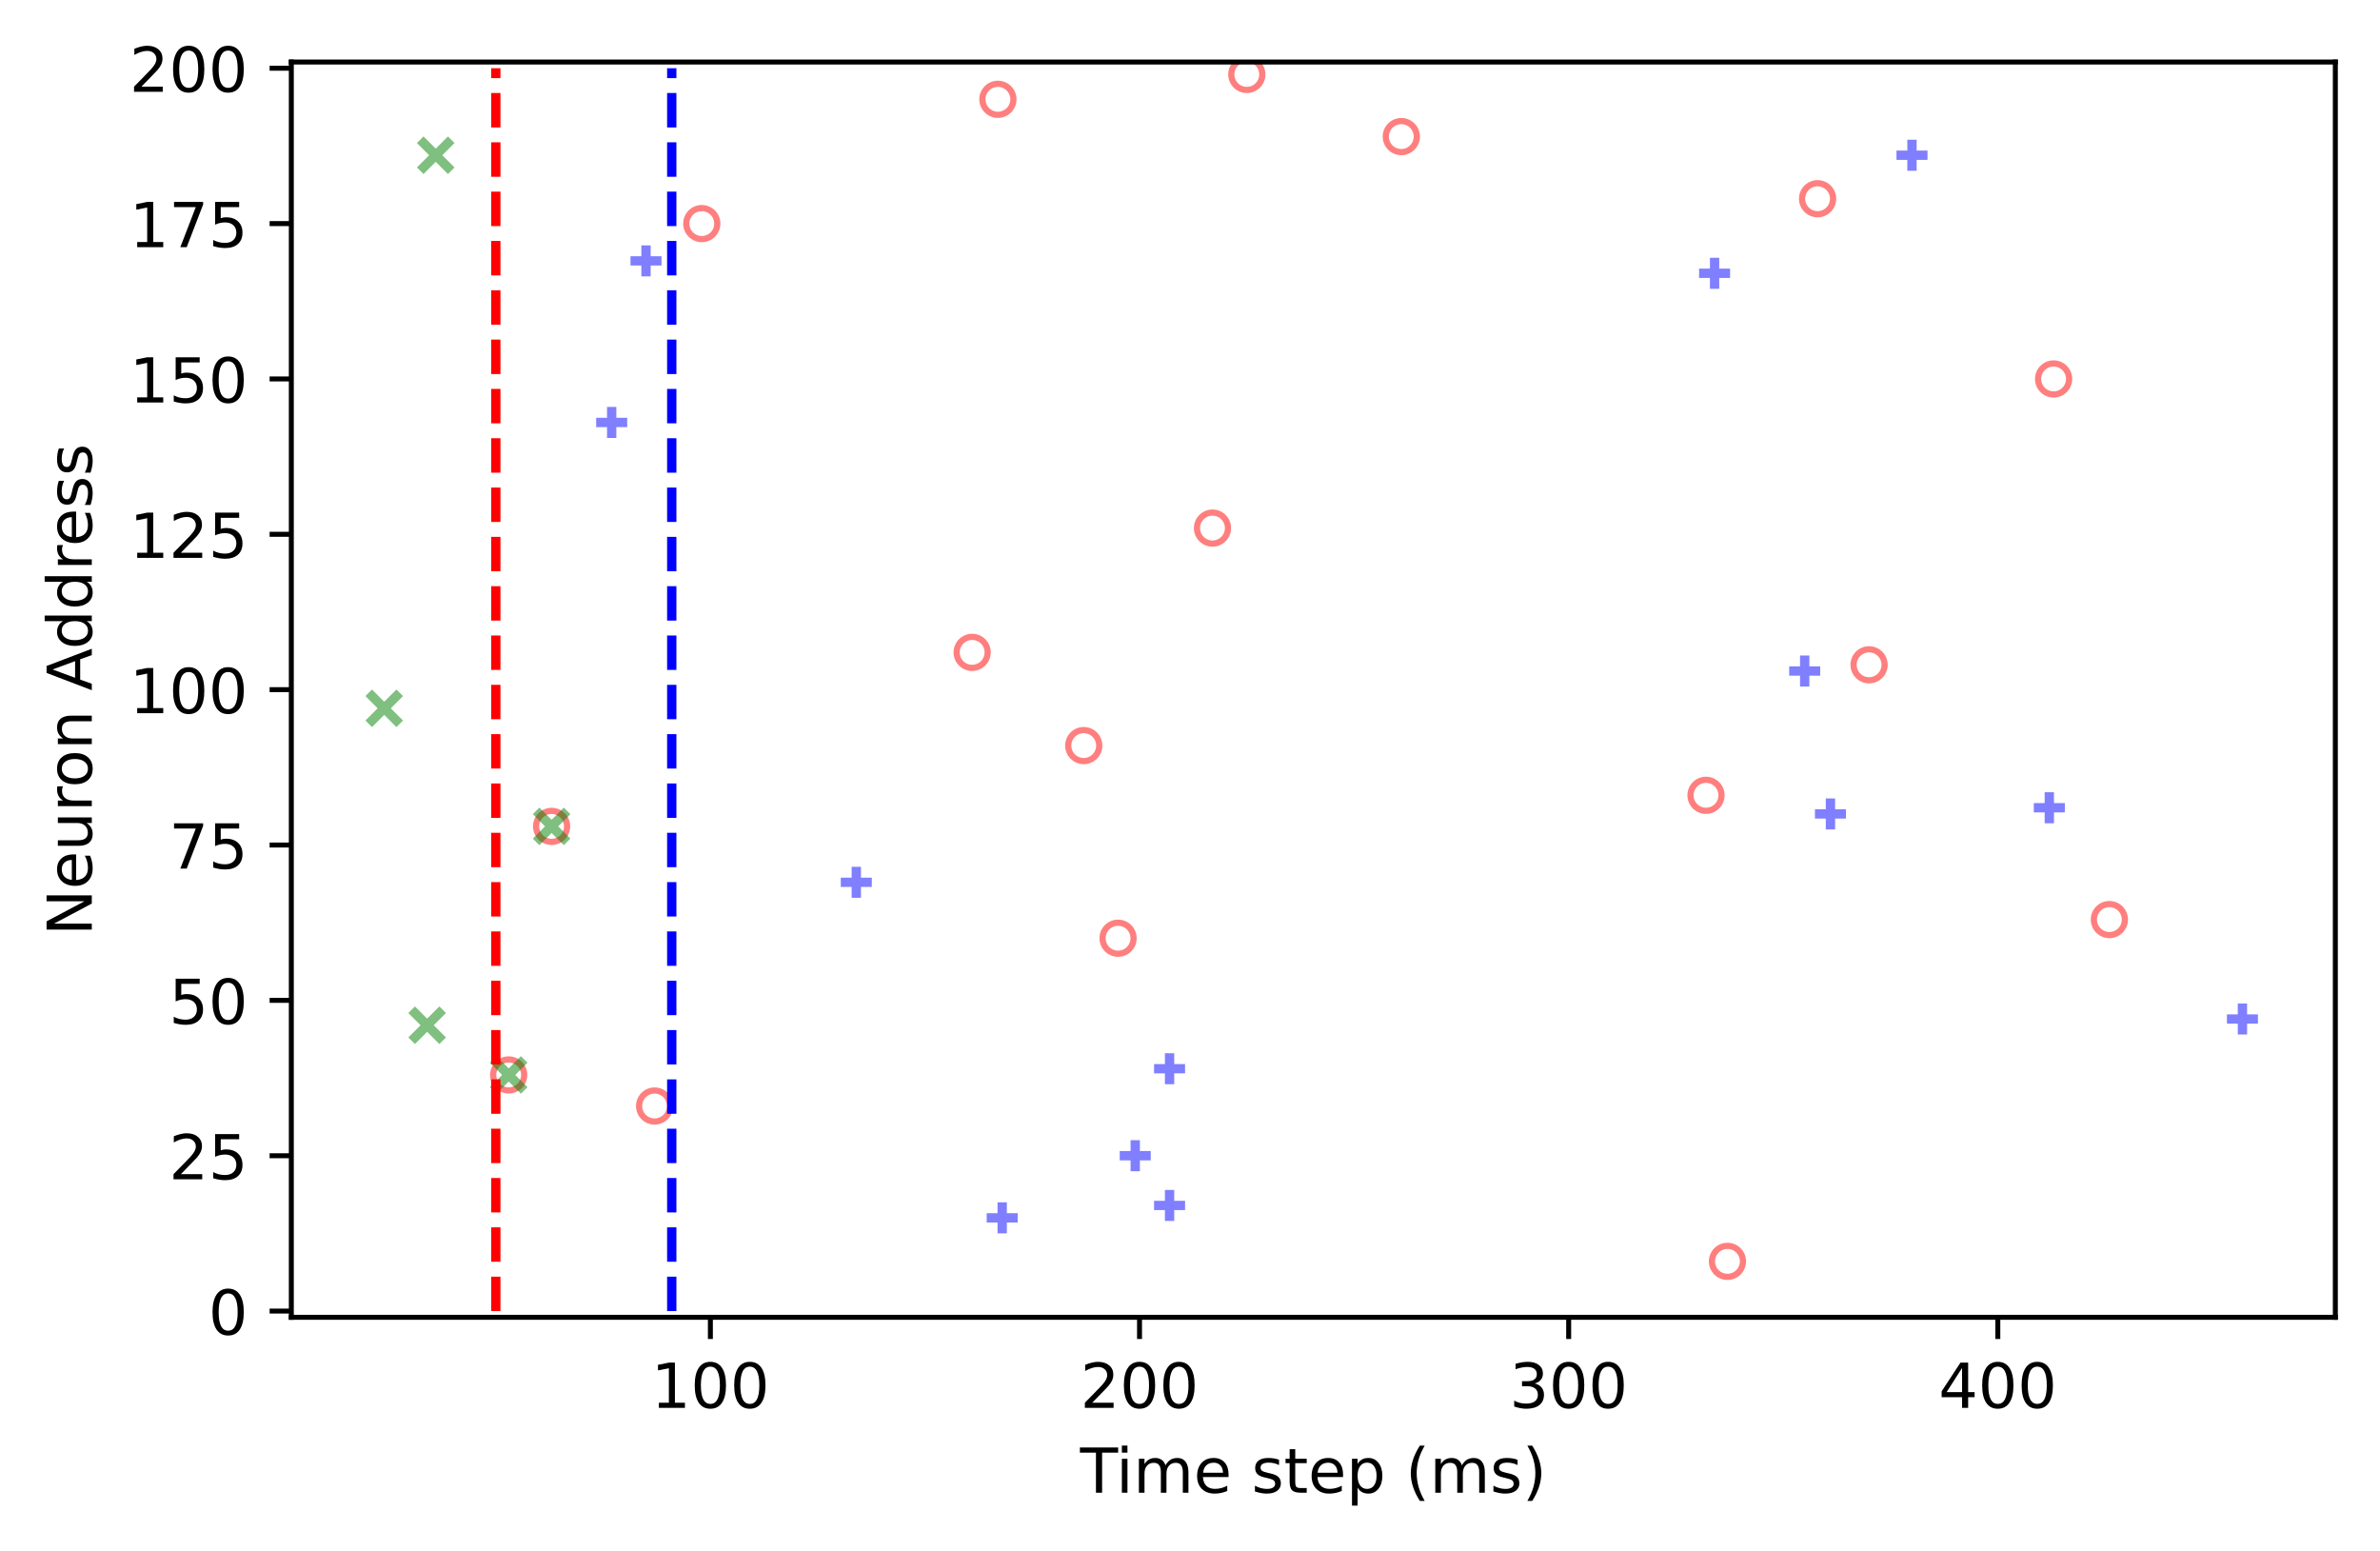
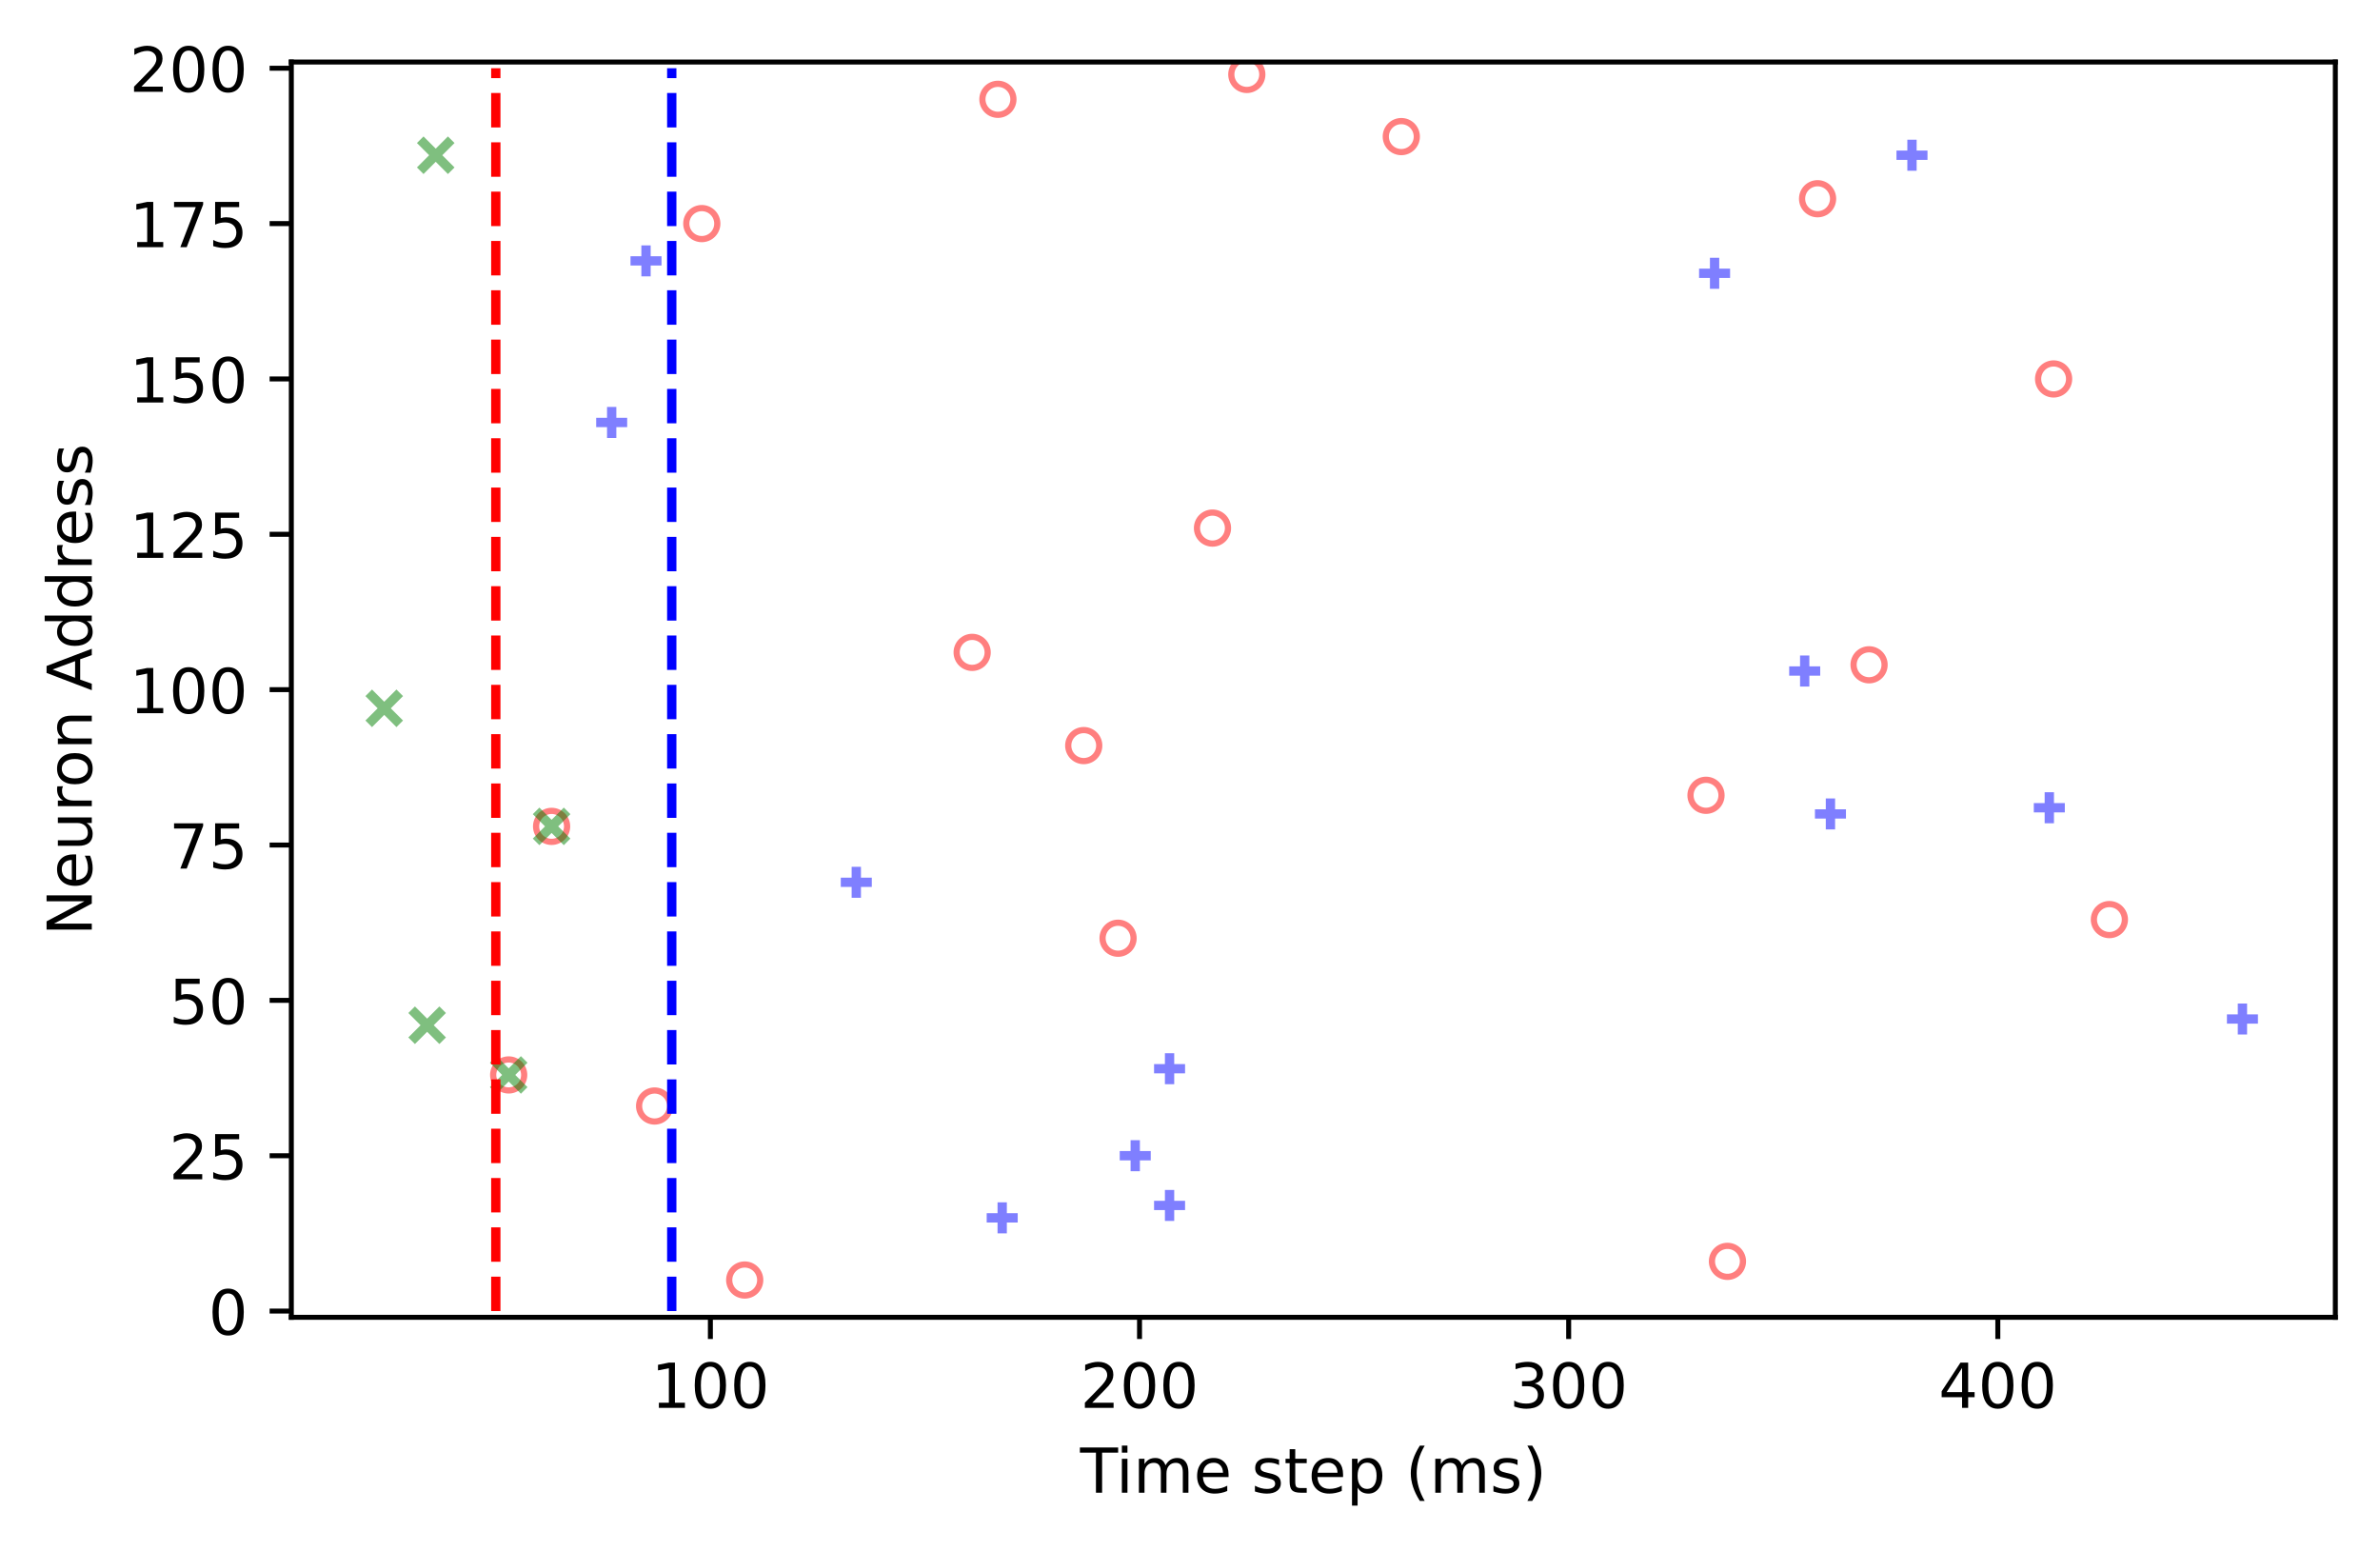
<svg xmlns="http://www.w3.org/2000/svg" xmlns:xlink="http://www.w3.org/1999/xlink" width="383.693pt" height="249.899pt" viewBox="0 0 383.693 249.899" version="1.1">
  <defs>
    <style type="text/css">*{stroke-linejoin: round; stroke-linecap: butt}</style>
  </defs>
  <g id="figure_1">
    <g id="patch_1">
      <path d="M 0 249.899  L 383.693 249.899  L 383.693 0  L 0 0  L 0 249.899  z " style="fill: none" />
    </g>
    <g id="axes_1">
      <g id="patch_2">
        <path d="M 46.966 212.343  L 376.493 212.343  L 376.493 9.998  L 46.966 9.998  L 46.966 212.343  z " style="fill: none" />
      </g>
      <g id="PathCollection_1">
        <defs>
-           <path id="md9dcd621cb" d="M -2.5 0  L 2.5 0  M 0 2.5  L 0 -2.5  " style="stroke: #0000ff; stroke-opacity: 0.5; stroke-width: 1.5" />
+           <path id="m826cc3122e" d="M -2.5 0  L 2.5 0  M 0 2.5  L 0 -2.5  " style="stroke: #0000ff; stroke-opacity: 0.5; stroke-width: 1.5" />
        </defs>
-         <g clip-path="url(#pcda704940f)">
-           <use xlink:href="#md9dcd621cb" x="98.612" y="68.097" style="fill: #0000ff; fill-opacity: 0.5; stroke: #0000ff; stroke-opacity: 0.5; stroke-width: 1.5" />
-           <use xlink:href="#md9dcd621cb" x="104.147" y="42.052" style="fill: #0000ff; fill-opacity: 0.5; stroke: #0000ff; stroke-opacity: 0.5; stroke-width: 1.5" />
-           <use xlink:href="#md9dcd621cb" x="138.048" y="142.223" style="fill: #0000ff; fill-opacity: 0.5; stroke: #0000ff; stroke-opacity: 0.5; stroke-width: 1.5" />
-           <use xlink:href="#md9dcd621cb" x="161.57" y="196.315" style="fill: #0000ff; fill-opacity: 0.5; stroke: #0000ff; stroke-opacity: 0.5; stroke-width: 1.5" />
-           <use xlink:href="#md9dcd621cb" x="183.018" y="186.298" style="fill: #0000ff; fill-opacity: 0.5; stroke: #0000ff; stroke-opacity: 0.5; stroke-width: 1.5" />
-           <use xlink:href="#md9dcd621cb" x="188.552" y="194.312" style="fill: #0000ff; fill-opacity: 0.5; stroke: #0000ff; stroke-opacity: 0.5; stroke-width: 1.5" />
-           <use xlink:href="#md9dcd621cb" x="188.552" y="172.274" style="fill: #0000ff; fill-opacity: 0.5; stroke: #0000ff; stroke-opacity: 0.5; stroke-width: 1.5" />
-           <use xlink:href="#md9dcd621cb" x="276.417" y="44.056" style="fill: #0000ff; fill-opacity: 0.5; stroke: #0000ff; stroke-opacity: 0.5; stroke-width: 1.5" />
-           <use xlink:href="#md9dcd621cb" x="290.946" y="108.165" style="fill: #0000ff; fill-opacity: 0.5; stroke: #0000ff; stroke-opacity: 0.5; stroke-width: 1.5" />
-           <use xlink:href="#md9dcd621cb" x="295.097" y="131.204" style="fill: #0000ff; fill-opacity: 0.5; stroke: #0000ff; stroke-opacity: 0.5; stroke-width: 1.5" />
-           <use xlink:href="#md9dcd621cb" x="308.242" y="25.023" style="fill: #0000ff; fill-opacity: 0.5; stroke: #0000ff; stroke-opacity: 0.5; stroke-width: 1.5" />
-           <use xlink:href="#md9dcd621cb" x="330.381" y="130.203" style="fill: #0000ff; fill-opacity: 0.5; stroke: #0000ff; stroke-opacity: 0.5; stroke-width: 1.5" />
-           <use xlink:href="#md9dcd621cb" x="361.515" y="164.261" style="fill: #0000ff; fill-opacity: 0.5; stroke: #0000ff; stroke-opacity: 0.5; stroke-width: 1.5" />
+         <g clip-path="url(#pfed90b3a59)">
+           <use xlink:href="#m826cc3122e" x="98.612" y="68.097" style="fill: #0000ff; fill-opacity: 0.5; stroke: #0000ff; stroke-opacity: 0.5; stroke-width: 1.5" />
+           <use xlink:href="#m826cc3122e" x="104.147" y="42.052" style="fill: #0000ff; fill-opacity: 0.5; stroke: #0000ff; stroke-opacity: 0.5; stroke-width: 1.5" />
+           <use xlink:href="#m826cc3122e" x="138.048" y="142.223" style="fill: #0000ff; fill-opacity: 0.5; stroke: #0000ff; stroke-opacity: 0.5; stroke-width: 1.5" />
+           <use xlink:href="#m826cc3122e" x="161.57" y="196.315" style="fill: #0000ff; fill-opacity: 0.5; stroke: #0000ff; stroke-opacity: 0.5; stroke-width: 1.5" />
+           <use xlink:href="#m826cc3122e" x="183.018" y="186.298" style="fill: #0000ff; fill-opacity: 0.5; stroke: #0000ff; stroke-opacity: 0.5; stroke-width: 1.5" />
+           <use xlink:href="#m826cc3122e" x="188.552" y="194.312" style="fill: #0000ff; fill-opacity: 0.5; stroke: #0000ff; stroke-opacity: 0.5; stroke-width: 1.5" />
+           <use xlink:href="#m826cc3122e" x="188.552" y="172.274" style="fill: #0000ff; fill-opacity: 0.5; stroke: #0000ff; stroke-opacity: 0.5; stroke-width: 1.5" />
+           <use xlink:href="#m826cc3122e" x="276.417" y="44.056" style="fill: #0000ff; fill-opacity: 0.5; stroke: #0000ff; stroke-opacity: 0.5; stroke-width: 1.5" />
+           <use xlink:href="#m826cc3122e" x="290.946" y="108.165" style="fill: #0000ff; fill-opacity: 0.5; stroke: #0000ff; stroke-opacity: 0.5; stroke-width: 1.5" />
+           <use xlink:href="#m826cc3122e" x="295.097" y="131.204" style="fill: #0000ff; fill-opacity: 0.5; stroke: #0000ff; stroke-opacity: 0.5; stroke-width: 1.5" />
+           <use xlink:href="#m826cc3122e" x="308.242" y="25.023" style="fill: #0000ff; fill-opacity: 0.5; stroke: #0000ff; stroke-opacity: 0.5; stroke-width: 1.5" />
+           <use xlink:href="#m826cc3122e" x="330.381" y="130.203" style="fill: #0000ff; fill-opacity: 0.5; stroke: #0000ff; stroke-opacity: 0.5; stroke-width: 1.5" />
+           <use xlink:href="#m826cc3122e" x="361.515" y="164.261" style="fill: #0000ff; fill-opacity: 0.5; stroke: #0000ff; stroke-opacity: 0.5; stroke-width: 1.5" />
        </g>
      </g>
      <g id="PathCollection_2">
        <defs>
-           <path id="C0_0_1698e691b0" d="M 0 2.5  C 0.663 2.5 1.299 2.237 1.768 1.768  C 2.237 1.299 2.5 0.663 2.5 -0  C 2.5 -0.663 2.237 -1.299 1.768 -1.768  C 1.299 -2.237 0.663 -2.5 0 -2.5  C -0.663 -2.5 -1.299 -2.237 -1.768 -1.768  C -2.237 -1.299 -2.5 -0.663 -2.5 0  C -2.5 0.663 -2.237 1.299 -1.768 1.768  C -1.299 2.237 -0.663 2.5 0 2.5  z " />
+           <path id="C0_0_cce82bd0d7" d="M 0 2.5  C 0.663 2.5 1.299 2.237 1.768 1.768  C 2.237 1.299 2.5 0.663 2.5 -0  C 2.5 -0.663 2.237 -1.299 1.768 -1.768  C 1.299 -2.237 0.663 -2.5 0 -2.5  C -0.663 -2.5 -1.299 -2.237 -1.768 -1.768  C -2.237 -1.299 -2.5 -0.663 -2.5 0  C -2.5 0.663 -2.237 1.299 -1.768 1.768  C -1.299 2.237 -0.663 2.5 0 2.5  z " />
        </defs>
-         <g clip-path="url(#pcda704940f)">
-           <use xlink:href="#C0_0_1698e691b0" x="82.008" y="173.276" style="fill: none; stroke: #ff0000; stroke-opacity: 0.5" />
-         </g>
-         <g clip-path="url(#pcda704940f)">
-           <use xlink:href="#C0_0_1698e691b0" x="88.926" y="133.208" style="fill: none; stroke: #ff0000; stroke-opacity: 0.5" />
-         </g>
-         <g clip-path="url(#pcda704940f)">
-           <use xlink:href="#C0_0_1698e691b0" x="105.531" y="178.285" style="fill: none; stroke: #ff0000; stroke-opacity: 0.5" />
-         </g>
-         <g clip-path="url(#pcda704940f)">
-           <use xlink:href="#C0_0_1698e691b0" x="113.141" y="36.042" style="fill: none; stroke: #ff0000; stroke-opacity: 0.5" />
-         </g>
-         <g clip-path="url(#pcda704940f)">
-           <use xlink:href="#C0_0_1698e691b0" x="156.727" y="105.16" style="fill: none; stroke: #ff0000; stroke-opacity: 0.5" />
-         </g>
-         <g clip-path="url(#pcda704940f)">
-           <use xlink:href="#C0_0_1698e691b0" x="160.879" y="16.008" style="fill: none; stroke: #ff0000; stroke-opacity: 0.5" />
-         </g>
-         <g clip-path="url(#pcda704940f)">
-           <use xlink:href="#C0_0_1698e691b0" x="174.715" y="120.186" style="fill: none; stroke: #ff0000; stroke-opacity: 0.5" />
-         </g>
-         <g clip-path="url(#pcda704940f)">
-           <use xlink:href="#C0_0_1698e691b0" x="180.25" y="151.239" style="fill: none; stroke: #ff0000; stroke-opacity: 0.5" />
-         </g>
-         <g clip-path="url(#pcda704940f)">
-           <use xlink:href="#C0_0_1698e691b0" x="195.471" y="85.126" style="fill: none; stroke: #ff0000; stroke-opacity: 0.5" />
-         </g>
-         <g clip-path="url(#pcda704940f)">
-           <use xlink:href="#C0_0_1698e691b0" x="201.006" y="12.001" style="fill: none; stroke: #ff0000; stroke-opacity: 0.5" />
-         </g>
-         <g clip-path="url(#pcda704940f)">
-           <use xlink:href="#C0_0_1698e691b0" x="225.912" y="22.018" style="fill: none; stroke: #ff0000; stroke-opacity: 0.5" />
-         </g>
-         <g clip-path="url(#pcda704940f)">
-           <use xlink:href="#C0_0_1698e691b0" x="275.034" y="128.199" style="fill: none; stroke: #ff0000; stroke-opacity: 0.5" />
-         </g>
-         <g clip-path="url(#pcda704940f)">
-           <use xlink:href="#C0_0_1698e691b0" x="278.493" y="203.327" style="fill: none; stroke: #ff0000; stroke-opacity: 0.5" />
-         </g>
-         <g clip-path="url(#pcda704940f)">
-           <use xlink:href="#C0_0_1698e691b0" x="293.022" y="32.035" style="fill: none; stroke: #ff0000; stroke-opacity: 0.5" />
-         </g>
-         <g clip-path="url(#pcda704940f)">
-           <use xlink:href="#C0_0_1698e691b0" x="301.324" y="107.163" style="fill: none; stroke: #ff0000; stroke-opacity: 0.5" />
-         </g>
-         <g clip-path="url(#pcda704940f)">
-           <use xlink:href="#C0_0_1698e691b0" x="331.073" y="61.085" style="fill: none; stroke: #ff0000; stroke-opacity: 0.5" />
-         </g>
-         <g clip-path="url(#pcda704940f)">
-           <use xlink:href="#C0_0_1698e691b0" x="340.067" y="148.233" style="fill: none; stroke: #ff0000; stroke-opacity: 0.5" />
+         <g clip-path="url(#pfed90b3a59)">
+           <use xlink:href="#C0_0_cce82bd0d7" x="82.008" y="173.276" style="fill: none; stroke: #ff0000; stroke-opacity: 0.5" />
+         </g>
+         <g clip-path="url(#pfed90b3a59)">
+           <use xlink:href="#C0_0_cce82bd0d7" x="88.926" y="133.208" style="fill: none; stroke: #ff0000; stroke-opacity: 0.5" />
+         </g>
+         <g clip-path="url(#pfed90b3a59)">
+           <use xlink:href="#C0_0_cce82bd0d7" x="105.531" y="178.285" style="fill: none; stroke: #ff0000; stroke-opacity: 0.5" />
+         </g>
+         <g clip-path="url(#pfed90b3a59)">
+           <use xlink:href="#C0_0_cce82bd0d7" x="113.141" y="36.042" style="fill: none; stroke: #ff0000; stroke-opacity: 0.5" />
+         </g>
+         <g clip-path="url(#pfed90b3a59)">
+           <use xlink:href="#C0_0_cce82bd0d7" x="120.059" y="206.333" style="fill: none; stroke: #ff0000; stroke-opacity: 0.5" />
+         </g>
+         <g clip-path="url(#pfed90b3a59)">
+           <use xlink:href="#C0_0_cce82bd0d7" x="156.727" y="105.16" style="fill: none; stroke: #ff0000; stroke-opacity: 0.5" />
+         </g>
+         <g clip-path="url(#pfed90b3a59)">
+           <use xlink:href="#C0_0_cce82bd0d7" x="160.879" y="16.008" style="fill: none; stroke: #ff0000; stroke-opacity: 0.5" />
+         </g>
+         <g clip-path="url(#pfed90b3a59)">
+           <use xlink:href="#C0_0_cce82bd0d7" x="174.715" y="120.186" style="fill: none; stroke: #ff0000; stroke-opacity: 0.5" />
+         </g>
+         <g clip-path="url(#pfed90b3a59)">
+           <use xlink:href="#C0_0_cce82bd0d7" x="180.25" y="151.239" style="fill: none; stroke: #ff0000; stroke-opacity: 0.5" />
+         </g>
+         <g clip-path="url(#pfed90b3a59)">
+           <use xlink:href="#C0_0_cce82bd0d7" x="195.471" y="85.126" style="fill: none; stroke: #ff0000; stroke-opacity: 0.5" />
+         </g>
+         <g clip-path="url(#pfed90b3a59)">
+           <use xlink:href="#C0_0_cce82bd0d7" x="201.006" y="12.001" style="fill: none; stroke: #ff0000; stroke-opacity: 0.5" />
+         </g>
+         <g clip-path="url(#pfed90b3a59)">
+           <use xlink:href="#C0_0_cce82bd0d7" x="225.912" y="22.018" style="fill: none; stroke: #ff0000; stroke-opacity: 0.5" />
+         </g>
+         <g clip-path="url(#pfed90b3a59)">
+           <use xlink:href="#C0_0_cce82bd0d7" x="275.034" y="128.199" style="fill: none; stroke: #ff0000; stroke-opacity: 0.5" />
+         </g>
+         <g clip-path="url(#pfed90b3a59)">
+           <use xlink:href="#C0_0_cce82bd0d7" x="278.493" y="203.327" style="fill: none; stroke: #ff0000; stroke-opacity: 0.5" />
+         </g>
+         <g clip-path="url(#pfed90b3a59)">
+           <use xlink:href="#C0_0_cce82bd0d7" x="293.022" y="32.035" style="fill: none; stroke: #ff0000; stroke-opacity: 0.5" />
+         </g>
+         <g clip-path="url(#pfed90b3a59)">
+           <use xlink:href="#C0_0_cce82bd0d7" x="301.324" y="107.163" style="fill: none; stroke: #ff0000; stroke-opacity: 0.5" />
+         </g>
+         <g clip-path="url(#pfed90b3a59)">
+           <use xlink:href="#C0_0_cce82bd0d7" x="331.073" y="61.085" style="fill: none; stroke: #ff0000; stroke-opacity: 0.5" />
+         </g>
+         <g clip-path="url(#pfed90b3a59)">
+           <use xlink:href="#C0_0_cce82bd0d7" x="340.067" y="148.233" style="fill: none; stroke: #ff0000; stroke-opacity: 0.5" />
        </g>
      </g>
      <g id="PathCollection_3">
        <defs>
-           <path id="mad9da524e9" d="M -2.5 2.5  L 2.5 -2.5  M -2.5 -2.5  L 2.5 2.5  " style="stroke: #008000; stroke-opacity: 0.5; stroke-width: 1.5" />
+           <path id="mbb938a3ad8" d="M -2.5 2.5  L 2.5 -2.5  M -2.5 -2.5  L 2.5 2.5  " style="stroke: #008000; stroke-opacity: 0.5; stroke-width: 1.5" />
        </defs>
-         <g clip-path="url(#pcda704940f)">
-           <use xlink:href="#mad9da524e9" x="61.944" y="114.175" style="fill: #008000; fill-opacity: 0.5; stroke: #008000; stroke-opacity: 0.5; stroke-width: 1.5" />
-           <use xlink:href="#mad9da524e9" x="68.863" y="165.262" style="fill: #008000; fill-opacity: 0.5; stroke: #008000; stroke-opacity: 0.5; stroke-width: 1.5" />
-           <use xlink:href="#mad9da524e9" x="70.246" y="25.023" style="fill: #008000; fill-opacity: 0.5; stroke: #008000; stroke-opacity: 0.5; stroke-width: 1.5" />
-           <use xlink:href="#mad9da524e9" x="82.008" y="173.276" style="fill: #008000; fill-opacity: 0.5; stroke: #008000; stroke-opacity: 0.5; stroke-width: 1.5" />
-           <use xlink:href="#mad9da524e9" x="88.926" y="133.208" style="fill: #008000; fill-opacity: 0.5; stroke: #008000; stroke-opacity: 0.5; stroke-width: 1.5" />
+         <g clip-path="url(#pfed90b3a59)">
+           <use xlink:href="#mbb938a3ad8" x="61.944" y="114.175" style="fill: #008000; fill-opacity: 0.5; stroke: #008000; stroke-opacity: 0.5; stroke-width: 1.5" />
+           <use xlink:href="#mbb938a3ad8" x="68.863" y="165.262" style="fill: #008000; fill-opacity: 0.5; stroke: #008000; stroke-opacity: 0.5; stroke-width: 1.5" />
+           <use xlink:href="#mbb938a3ad8" x="70.246" y="25.023" style="fill: #008000; fill-opacity: 0.5; stroke: #008000; stroke-opacity: 0.5; stroke-width: 1.5" />
+           <use xlink:href="#mbb938a3ad8" x="82.008" y="173.276" style="fill: #008000; fill-opacity: 0.5; stroke: #008000; stroke-opacity: 0.5; stroke-width: 1.5" />
+           <use xlink:href="#mbb938a3ad8" x="88.926" y="133.208" style="fill: #008000; fill-opacity: 0.5; stroke: #008000; stroke-opacity: 0.5; stroke-width: 1.5" />
        </g>
      </g>
      <g id="matplotlib.axis_1">
        <g id="xtick_1">
          <g id="line2d_1">
            <defs>
-               <path id="m37a9960a7b" d="M 0 0  L 0 3.5  " style="stroke: #000000; stroke-width: 0.8" />
+               <path id="mbf4e27fbc2" d="M 0 0  L 0 3.5  " style="stroke: #000000; stroke-width: 0.8" />
            </defs>
            <g>
-               <use xlink:href="#m37a9960a7b" x="114.525" y="212.343" style="stroke: #000000; stroke-width: 0.8" />
+               <use xlink:href="#mbf4e27fbc2" x="114.525" y="212.343" style="stroke: #000000; stroke-width: 0.8" />
            </g>
          </g>
          <g id="text_1">
            <g transform="translate(104.9809 226.9412) scale(0.1 -0.1)">
              <defs>
                <path id="DejaVuSans-31" d="M 794 531  L 1825 531  L 1825 4091  L 703 3866  L 703 4441  L 1819 4666  L 2450 4666  L 2450 531  L 3481 531  L 3481 0  L 794 0  L 794 531  z " transform="scale(0.015625)" />
                <path id="DejaVuSans-30" d="M 2034 4250  Q 1547 4250 1301 3770  Q 1056 3291 1056 2328  Q 1056 1369 1301 889  Q 1547 409 2034 409  Q 2525 409 2770 889  Q 3016 1369 3016 2328  Q 3016 3291 2770 3770  Q 2525 4250 2034 4250  z M 2034 4750  Q 2819 4750 3233 4129  Q 3647 3509 3647 2328  Q 3647 1150 3233 529  Q 2819 -91 2034 -91  Q 1250 -91 836 529  Q 422 1150 422 2328  Q 422 3509 836 4129  Q 1250 4750 2034 4750  z " transform="scale(0.015625)" />
              </defs>
              <use xlink:href="#DejaVuSans-31" />
              <use xlink:href="#DejaVuSans-30" transform="translate(63.62305 0)" />
              <use xlink:href="#DejaVuSans-30" transform="translate(127.2461 0)" />
            </g>
          </g>
        </g>
        <g id="xtick_2">
          <g id="line2d_2">
            <g>
-               <use xlink:href="#m37a9960a7b" x="183.71" y="212.343" style="stroke: #000000; stroke-width: 0.8" />
+               <use xlink:href="#mbf4e27fbc2" x="183.71" y="212.343" style="stroke: #000000; stroke-width: 0.8" />
            </g>
          </g>
          <g id="text_2">
            <g transform="translate(174.1658 226.9412) scale(0.1 -0.1)">
              <defs>
                <path id="DejaVuSans-32" d="M 1228 531  L 3431 531  L 3431 0  L 469 0  L 469 531  Q 828 903 1448 1529  Q 2069 2156 2228 2338  Q 2531 2678 2651 2914  Q 2772 3150 2772 3378  Q 2772 3750 2511 3984  Q 2250 4219 1831 4219  Q 1534 4219 1204 4116  Q 875 4013 500 3803  L 500 4441  Q 881 4594 1212 4672  Q 1544 4750 1819 4750  Q 2544 4750 2975 4387  Q 3406 4025 3406 3419  Q 3406 3131 3298 2873  Q 3191 2616 2906 2266  Q 2828 2175 2409 1742  Q 1991 1309 1228 531  z " transform="scale(0.015625)" />
              </defs>
              <use xlink:href="#DejaVuSans-32" />
              <use xlink:href="#DejaVuSans-30" transform="translate(63.62305 0)" />
              <use xlink:href="#DejaVuSans-30" transform="translate(127.2461 0)" />
            </g>
          </g>
        </g>
        <g id="xtick_3">
          <g id="line2d_3">
            <g>
-               <use xlink:href="#m37a9960a7b" x="252.894" y="212.343" style="stroke: #000000; stroke-width: 0.8" />
+               <use xlink:href="#mbf4e27fbc2" x="252.894" y="212.343" style="stroke: #000000; stroke-width: 0.8" />
            </g>
          </g>
          <g id="text_3">
            <g transform="translate(243.3507 226.9412) scale(0.1 -0.1)">
              <defs>
                <path id="DejaVuSans-33" d="M 2597 2516  Q 3050 2419 3304 2112  Q 3559 1806 3559 1356  Q 3559 666 3084 287  Q 2609 -91 1734 -91  Q 1441 -91 1130 -33  Q 819 25 488 141  L 488 750  Q 750 597 1062 519  Q 1375 441 1716 441  Q 2309 441 2620 675  Q 2931 909 2931 1356  Q 2931 1769 2642 2001  Q 2353 2234 1838 2234  L 1294 2234  L 1294 2753  L 1863 2753  Q 2328 2753 2575 2939  Q 2822 3125 2822 3475  Q 2822 3834 2567 4026  Q 2313 4219 1838 4219  Q 1578 4219 1281 4162  Q 984 4106 628 3988  L 628 4550  Q 988 4650 1302 4700  Q 1616 4750 1894 4750  Q 2613 4750 3031 4423  Q 3450 4097 3450 3541  Q 3450 3153 3228 2886  Q 3006 2619 2597 2516  z " transform="scale(0.015625)" />
              </defs>
              <use xlink:href="#DejaVuSans-33" />
              <use xlink:href="#DejaVuSans-30" transform="translate(63.62305 0)" />
              <use xlink:href="#DejaVuSans-30" transform="translate(127.2461 0)" />
            </g>
          </g>
        </g>
        <g id="xtick_4">
          <g id="line2d_4">
            <g>
-               <use xlink:href="#m37a9960a7b" x="322.079" y="212.343" style="stroke: #000000; stroke-width: 0.8" />
+               <use xlink:href="#mbf4e27fbc2" x="322.079" y="212.343" style="stroke: #000000; stroke-width: 0.8" />
            </g>
          </g>
          <g id="text_4">
            <g transform="translate(312.5355 226.9412) scale(0.1 -0.1)">
              <defs>
                <path id="DejaVuSans-34" d="M 2419 4116  L 825 1625  L 2419 1625  L 2419 4116  z M 2253 4666  L 3047 4666  L 3047 1625  L 3713 1625  L 3713 1100  L 3047 1100  L 3047 0  L 2419 0  L 2419 1100  L 313 1100  L 313 1709  L 2253 4666  z " transform="scale(0.015625)" />
              </defs>
              <use xlink:href="#DejaVuSans-34" />
              <use xlink:href="#DejaVuSans-30" transform="translate(63.62305 0)" />
              <use xlink:href="#DejaVuSans-30" transform="translate(127.2461 0)" />
            </g>
          </g>
        </g>
        <g id="text_5">
          <g transform="translate(174.1255 240.6194) scale(0.1 -0.1)">
            <defs>
              <path id="DejaVuSans-54" d="M -19 4666  L 3928 4666  L 3928 4134  L 2272 4134  L 2272 0  L 1638 0  L 1638 4134  L -19 4134  L -19 4666  z " transform="scale(0.015625)" />
              <path id="DejaVuSans-69" d="M 603 3500  L 1178 3500  L 1178 0  L 603 0  L 603 3500  z M 603 4863  L 1178 4863  L 1178 4134  L 603 4134  L 603 4863  z " transform="scale(0.015625)" />
              <path id="DejaVuSans-6d" d="M 3328 2828  Q 3544 3216 3844 3400  Q 4144 3584 4550 3584  Q 5097 3584 5394 3201  Q 5691 2819 5691 2113  L 5691 0  L 5113 0  L 5113 2094  Q 5113 2597 4934 2840  Q 4756 3084 4391 3084  Q 3944 3084 3684 2787  Q 3425 2491 3425 1978  L 3425 0  L 2847 0  L 2847 2094  Q 2847 2600 2669 2842  Q 2491 3084 2119 3084  Q 1678 3084 1418 2786  Q 1159 2488 1159 1978  L 1159 0  L 581 0  L 581 3500  L 1159 3500  L 1159 2956  Q 1356 3278 1631 3431  Q 1906 3584 2284 3584  Q 2666 3584 2933 3390  Q 3200 3197 3328 2828  z " transform="scale(0.015625)" />
              <path id="DejaVuSans-65" d="M 3597 1894  L 3597 1613  L 953 1613  Q 991 1019 1311 708  Q 1631 397 2203 397  Q 2534 397 2845 478  Q 3156 559 3463 722  L 3463 178  Q 3153 47 2828 -22  Q 2503 -91 2169 -91  Q 1331 -91 842 396  Q 353 884 353 1716  Q 353 2575 817 3079  Q 1281 3584 2069 3584  Q 2775 3584 3186 3129  Q 3597 2675 3597 1894  z M 3022 2063  Q 3016 2534 2758 2815  Q 2500 3097 2075 3097  Q 1594 3097 1305 2825  Q 1016 2553 972 2059  L 3022 2063  z " transform="scale(0.015625)" />
              <path id="DejaVuSans-20" transform="scale(0.015625)" />
              <path id="DejaVuSans-73" d="M 2834 3397  L 2834 2853  Q 2591 2978 2328 3040  Q 2066 3103 1784 3103  Q 1356 3103 1142 2972  Q 928 2841 928 2578  Q 928 2378 1081 2264  Q 1234 2150 1697 2047  L 1894 2003  Q 2506 1872 2764 1633  Q 3022 1394 3022 966  Q 3022 478 2636 193  Q 2250 -91 1575 -91  Q 1294 -91 989 -36  Q 684 19 347 128  L 347 722  Q 666 556 975 473  Q 1284 391 1588 391  Q 1994 391 2212 530  Q 2431 669 2431 922  Q 2431 1156 2273 1281  Q 2116 1406 1581 1522  L 1381 1569  Q 847 1681 609 1914  Q 372 2147 372 2553  Q 372 3047 722 3315  Q 1072 3584 1716 3584  Q 2034 3584 2315 3537  Q 2597 3491 2834 3397  z " transform="scale(0.015625)" />
              <path id="DejaVuSans-74" d="M 1172 4494  L 1172 3500  L 2356 3500  L 2356 3053  L 1172 3053  L 1172 1153  Q 1172 725 1289 603  Q 1406 481 1766 481  L 2356 481  L 2356 0  L 1766 0  Q 1100 0 847 248  Q 594 497 594 1153  L 594 3053  L 172 3053  L 172 3500  L 594 3500  L 594 4494  L 1172 4494  z " transform="scale(0.015625)" />
              <path id="DejaVuSans-70" d="M 1159 525  L 1159 -1331  L 581 -1331  L 581 3500  L 1159 3500  L 1159 2969  Q 1341 3281 1617 3432  Q 1894 3584 2278 3584  Q 2916 3584 3314 3078  Q 3713 2572 3713 1747  Q 3713 922 3314 415  Q 2916 -91 2278 -91  Q 1894 -91 1617 61  Q 1341 213 1159 525  z M 3116 1747  Q 3116 2381 2855 2742  Q 2594 3103 2138 3103  Q 1681 3103 1420 2742  Q 1159 2381 1159 1747  Q 1159 1113 1420 752  Q 1681 391 2138 391  Q 2594 391 2855 752  Q 3116 1113 3116 1747  z " transform="scale(0.015625)" />
              <path id="DejaVuSans-28" d="M 1984 4856  Q 1566 4138 1362 3434  Q 1159 2731 1159 2009  Q 1159 1288 1364 580  Q 1569 -128 1984 -844  L 1484 -844  Q 1016 -109 783 600  Q 550 1309 550 2009  Q 550 2706 781 3412  Q 1013 4119 1484 4856  L 1984 4856  z " transform="scale(0.015625)" />
              <path id="DejaVuSans-29" d="M 513 4856  L 1013 4856  Q 1481 4119 1714 3412  Q 1947 2706 1947 2009  Q 1947 1309 1714 600  Q 1481 -109 1013 -844  L 513 -844  Q 928 -128 1133 580  Q 1338 1288 1338 2009  Q 1338 2731 1133 3434  Q 928 4138 513 4856  z " transform="scale(0.015625)" />
            </defs>
            <use xlink:href="#DejaVuSans-54" />
            <use xlink:href="#DejaVuSans-69" transform="translate(57.95898 0)" />
            <use xlink:href="#DejaVuSans-6d" transform="translate(85.74219 0)" />
            <use xlink:href="#DejaVuSans-65" transform="translate(183.1543 0)" />
            <use xlink:href="#DejaVuSans-20" transform="translate(244.6777 0)" />
            <use xlink:href="#DejaVuSans-73" transform="translate(276.4648 0)" />
            <use xlink:href="#DejaVuSans-74" transform="translate(328.5645 0)" />
            <use xlink:href="#DejaVuSans-65" transform="translate(367.7734 0)" />
            <use xlink:href="#DejaVuSans-70" transform="translate(429.2969 0)" />
            <use xlink:href="#DejaVuSans-20" transform="translate(492.7734 0)" />
            <use xlink:href="#DejaVuSans-28" transform="translate(524.5605 0)" />
            <use xlink:href="#DejaVuSans-6d" transform="translate(563.5742 0)" />
            <use xlink:href="#DejaVuSans-73" transform="translate(660.9863 0)" />
            <use xlink:href="#DejaVuSans-29" transform="translate(713.0859 0)" />
          </g>
        </g>
      </g>
      <g id="matplotlib.axis_2">
        <g id="ytick_1">
          <g id="line2d_5">
            <defs>
-               <path id="me9ba491860" d="M 0 0  L -3.5 0  " style="stroke: #000000; stroke-width: 0.8" />
+               <path id="ma8bbc1d9f0" d="M 0 0  L -3.5 0  " style="stroke: #000000; stroke-width: 0.8" />
            </defs>
            <g>
-               <use xlink:href="#me9ba491860" x="46.966" y="211.341" style="stroke: #000000; stroke-width: 0.8" />
+               <use xlink:href="#ma8bbc1d9f0" x="46.966" y="211.341" style="stroke: #000000; stroke-width: 0.8" />
            </g>
          </g>
          <g id="text_6">
            <g transform="translate(33.60312 215.1403) scale(0.1 -0.1)">
              <use xlink:href="#DejaVuSans-30" />
            </g>
          </g>
        </g>
        <g id="ytick_2">
          <g id="line2d_6">
            <g>
-               <use xlink:href="#me9ba491860" x="46.966" y="186.298" style="stroke: #000000; stroke-width: 0.8" />
+               <use xlink:href="#ma8bbc1d9f0" x="46.966" y="186.298" style="stroke: #000000; stroke-width: 0.8" />
            </g>
          </g>
          <g id="text_7">
            <g transform="translate(27.24063 190.0976) scale(0.1 -0.1)">
              <defs>
                <path id="DejaVuSans-35" d="M 691 4666  L 3169 4666  L 3169 4134  L 1269 4134  L 1269 2991  Q 1406 3038 1543 3061  Q 1681 3084 1819 3084  Q 2600 3084 3056 2656  Q 3513 2228 3513 1497  Q 3513 744 3044 326  Q 2575 -91 1722 -91  Q 1428 -91 1123 -41  Q 819 9 494 109  L 494 744  Q 775 591 1075 516  Q 1375 441 1709 441  Q 2250 441 2565 725  Q 2881 1009 2881 1497  Q 2881 1984 2565 2268  Q 2250 2553 1709 2553  Q 1456 2553 1204 2497  Q 953 2441 691 2322  L 691 4666  z " transform="scale(0.015625)" />
              </defs>
              <use xlink:href="#DejaVuSans-32" />
              <use xlink:href="#DejaVuSans-35" transform="translate(63.62305 0)" />
            </g>
          </g>
        </g>
        <g id="ytick_3">
          <g id="line2d_7">
            <g>
-               <use xlink:href="#me9ba491860" x="46.966" y="161.256" style="stroke: #000000; stroke-width: 0.8" />
+               <use xlink:href="#ma8bbc1d9f0" x="46.966" y="161.256" style="stroke: #000000; stroke-width: 0.8" />
            </g>
          </g>
          <g id="text_8">
            <g transform="translate(27.24063 165.0548) scale(0.1 -0.1)">
              <use xlink:href="#DejaVuSans-35" />
              <use xlink:href="#DejaVuSans-30" transform="translate(63.62305 0)" />
            </g>
          </g>
        </g>
        <g id="ytick_4">
          <g id="line2d_8">
            <g>
-               <use xlink:href="#me9ba491860" x="46.966" y="136.213" style="stroke: #000000; stroke-width: 0.8" />
+               <use xlink:href="#ma8bbc1d9f0" x="46.966" y="136.213" style="stroke: #000000; stroke-width: 0.8" />
            </g>
          </g>
          <g id="text_9">
            <g transform="translate(27.24063 140.0121) scale(0.1 -0.1)">
              <defs>
                <path id="DejaVuSans-37" d="M 525 4666  L 3525 4666  L 3525 4397  L 1831 0  L 1172 0  L 2766 4134  L 525 4134  L 525 4666  z " transform="scale(0.015625)" />
              </defs>
              <use xlink:href="#DejaVuSans-37" />
              <use xlink:href="#DejaVuSans-35" transform="translate(63.62305 0)" />
            </g>
          </g>
        </g>
        <g id="ytick_5">
          <g id="line2d_9">
            <g>
-               <use xlink:href="#me9ba491860" x="46.966" y="111.17" style="stroke: #000000; stroke-width: 0.8" />
+               <use xlink:href="#ma8bbc1d9f0" x="46.966" y="111.17" style="stroke: #000000; stroke-width: 0.8" />
            </g>
          </g>
          <g id="text_10">
            <g transform="translate(20.87813 114.9694) scale(0.1 -0.1)">
              <use xlink:href="#DejaVuSans-31" />
              <use xlink:href="#DejaVuSans-30" transform="translate(63.62305 0)" />
              <use xlink:href="#DejaVuSans-30" transform="translate(127.2461 0)" />
            </g>
          </g>
        </g>
        <g id="ytick_6">
          <g id="line2d_10">
            <g>
-               <use xlink:href="#me9ba491860" x="46.966" y="86.127" style="stroke: #000000; stroke-width: 0.8" />
+               <use xlink:href="#ma8bbc1d9f0" x="46.966" y="86.127" style="stroke: #000000; stroke-width: 0.8" />
            </g>
          </g>
          <g id="text_11">
            <g transform="translate(20.87813 89.92664) scale(0.1 -0.1)">
              <use xlink:href="#DejaVuSans-31" />
              <use xlink:href="#DejaVuSans-32" transform="translate(63.62305 0)" />
              <use xlink:href="#DejaVuSans-35" transform="translate(127.2461 0)" />
            </g>
          </g>
        </g>
        <g id="ytick_7">
          <g id="line2d_11">
            <g>
-               <use xlink:href="#me9ba491860" x="46.966" y="61.085" style="stroke: #000000; stroke-width: 0.8" />
+               <use xlink:href="#ma8bbc1d9f0" x="46.966" y="61.085" style="stroke: #000000; stroke-width: 0.8" />
            </g>
          </g>
          <g id="text_12">
            <g transform="translate(20.87813 64.88391) scale(0.1 -0.1)">
              <use xlink:href="#DejaVuSans-31" />
              <use xlink:href="#DejaVuSans-35" transform="translate(63.62305 0)" />
              <use xlink:href="#DejaVuSans-30" transform="translate(127.2461 0)" />
            </g>
          </g>
        </g>
        <g id="ytick_8">
          <g id="line2d_12">
            <g>
-               <use xlink:href="#me9ba491860" x="46.966" y="36.042" style="stroke: #000000; stroke-width: 0.8" />
+               <use xlink:href="#ma8bbc1d9f0" x="46.966" y="36.042" style="stroke: #000000; stroke-width: 0.8" />
            </g>
          </g>
          <g id="text_13">
            <g transform="translate(20.87813 39.84117) scale(0.1 -0.1)">
              <use xlink:href="#DejaVuSans-31" />
              <use xlink:href="#DejaVuSans-37" transform="translate(63.62305 0)" />
              <use xlink:href="#DejaVuSans-35" transform="translate(127.2461 0)" />
            </g>
          </g>
        </g>
        <g id="ytick_9">
          <g id="line2d_13">
            <g>
-               <use xlink:href="#me9ba491860" x="46.966" y="10.999" style="stroke: #000000; stroke-width: 0.8" />
+               <use xlink:href="#ma8bbc1d9f0" x="46.966" y="10.999" style="stroke: #000000; stroke-width: 0.8" />
            </g>
          </g>
          <g id="text_14">
            <g transform="translate(20.87813 14.79844) scale(0.1 -0.1)">
              <use xlink:href="#DejaVuSans-32" />
              <use xlink:href="#DejaVuSans-30" transform="translate(63.62305 0)" />
              <use xlink:href="#DejaVuSans-30" transform="translate(127.2461 0)" />
            </g>
          </g>
        </g>
        <g id="text_15">
          <g transform="translate(14.79844 150.8264) rotate(-90) scale(0.1 -0.1)">
            <defs>
              <path id="DejaVuSans-4e" d="M 628 4666  L 1478 4666  L 3547 763  L 3547 4666  L 4159 4666  L 4159 0  L 3309 0  L 1241 3903  L 1241 0  L 628 0  L 628 4666  z " transform="scale(0.015625)" />
              <path id="DejaVuSans-75" d="M 544 1381  L 544 3500  L 1119 3500  L 1119 1403  Q 1119 906 1312 657  Q 1506 409 1894 409  Q 2359 409 2629 706  Q 2900 1003 2900 1516  L 2900 3500  L 3475 3500  L 3475 0  L 2900 0  L 2900 538  Q 2691 219 2414 64  Q 2138 -91 1772 -91  Q 1169 -91 856 284  Q 544 659 544 1381  z M 1991 3584  L 1991 3584  z " transform="scale(0.015625)" />
              <path id="DejaVuSans-72" d="M 2631 2963  Q 2534 3019 2420 3045  Q 2306 3072 2169 3072  Q 1681 3072 1420 2755  Q 1159 2438 1159 1844  L 1159 0  L 581 0  L 581 3500  L 1159 3500  L 1159 2956  Q 1341 3275 1631 3429  Q 1922 3584 2338 3584  Q 2397 3584 2469 3576  Q 2541 3569 2628 3553  L 2631 2963  z " transform="scale(0.015625)" />
              <path id="DejaVuSans-6f" d="M 1959 3097  Q 1497 3097 1228 2736  Q 959 2375 959 1747  Q 959 1119 1226 758  Q 1494 397 1959 397  Q 2419 397 2687 759  Q 2956 1122 2956 1747  Q 2956 2369 2687 2733  Q 2419 3097 1959 3097  z M 1959 3584  Q 2709 3584 3137 3096  Q 3566 2609 3566 1747  Q 3566 888 3137 398  Q 2709 -91 1959 -91  Q 1206 -91 779 398  Q 353 888 353 1747  Q 353 2609 779 3096  Q 1206 3584 1959 3584  z " transform="scale(0.015625)" />
              <path id="DejaVuSans-6e" d="M 3513 2113  L 3513 0  L 2938 0  L 2938 2094  Q 2938 2591 2744 2837  Q 2550 3084 2163 3084  Q 1697 3084 1428 2787  Q 1159 2491 1159 1978  L 1159 0  L 581 0  L 581 3500  L 1159 3500  L 1159 2956  Q 1366 3272 1645 3428  Q 1925 3584 2291 3584  Q 2894 3584 3203 3211  Q 3513 2838 3513 2113  z " transform="scale(0.015625)" />
              <path id="DejaVuSans-41" d="M 2188 4044  L 1331 1722  L 3047 1722  L 2188 4044  z M 1831 4666  L 2547 4666  L 4325 0  L 3669 0  L 3244 1197  L 1141 1197  L 716 0  L 50 0  L 1831 4666  z " transform="scale(0.015625)" />
              <path id="DejaVuSans-64" d="M 2906 2969  L 2906 4863  L 3481 4863  L 3481 0  L 2906 0  L 2906 525  Q 2725 213 2448 61  Q 2172 -91 1784 -91  Q 1150 -91 751 415  Q 353 922 353 1747  Q 353 2572 751 3078  Q 1150 3584 1784 3584  Q 2172 3584 2448 3432  Q 2725 3281 2906 2969  z M 947 1747  Q 947 1113 1208 752  Q 1469 391 1925 391  Q 2381 391 2643 752  Q 2906 1113 2906 1747  Q 2906 2381 2643 2742  Q 2381 3103 1925 3103  Q 1469 3103 1208 2742  Q 947 2381 947 1747  z " transform="scale(0.015625)" />
            </defs>
            <use xlink:href="#DejaVuSans-4e" />
            <use xlink:href="#DejaVuSans-65" transform="translate(74.80469 0)" />
            <use xlink:href="#DejaVuSans-75" transform="translate(136.3281 0)" />
            <use xlink:href="#DejaVuSans-72" transform="translate(199.707 0)" />
            <use xlink:href="#DejaVuSans-6f" transform="translate(238.5703 0)" />
            <use xlink:href="#DejaVuSans-6e" transform="translate(299.752 0)" />
            <use xlink:href="#DejaVuSans-20" transform="translate(363.1309 0)" />
            <use xlink:href="#DejaVuSans-41" transform="translate(394.918 0)" />
            <use xlink:href="#DejaVuSans-64" transform="translate(461.5762 0)" />
            <use xlink:href="#DejaVuSans-64" transform="translate(525.0527 0)" />
            <use xlink:href="#DejaVuSans-72" transform="translate(588.5293 0)" />
            <use xlink:href="#DejaVuSans-65" transform="translate(627.3926 0)" />
            <use xlink:href="#DejaVuSans-73" transform="translate(688.916 0)" />
            <use xlink:href="#DejaVuSans-73" transform="translate(741.0156 0)" />
          </g>
        </g>
      </g>
      <g id="LineCollection_1">
-         <path d="M 79.932 211.341  L 79.932 10.999  " clip-path="url(#pcda704940f)" style="fill: none; stroke-dasharray: 5.55,2.4; stroke-dashoffset: 0; stroke: #ff0000; stroke-width: 1.5" />
+         <path d="M 79.932 211.341  L 79.932 10.999  " clip-path="url(#pfed90b3a59)" style="fill: none; stroke-dasharray: 5.55,2.4; stroke-dashoffset: 0; stroke: #ff0000; stroke-width: 1.5" />
      </g>
      <g id="LineCollection_2">
-         <path d="M 108.298 211.341  L 108.298 10.999  " clip-path="url(#pcda704940f)" style="fill: none; stroke-dasharray: 5.55,2.4; stroke-dashoffset: 0; stroke: #0000ff; stroke-width: 1.5" />
+         <path d="M 108.298 211.341  L 108.298 10.999  " clip-path="url(#pfed90b3a59)" style="fill: none; stroke-dasharray: 5.55,2.4; stroke-dashoffset: 0; stroke: #0000ff; stroke-width: 1.5" />
      </g>
      <g id="patch_3">
        <path d="M 46.966 212.343  L 46.966 9.998  " style="fill: none; stroke: #000000; stroke-width: 0.8; stroke-linejoin: miter; stroke-linecap: square" />
      </g>
      <g id="patch_4">
        <path d="M 376.493 212.343  L 376.493 9.998  " style="fill: none; stroke: #000000; stroke-width: 0.8; stroke-linejoin: miter; stroke-linecap: square" />
      </g>
      <g id="patch_5">
        <path d="M 46.966 212.343  L 376.493 212.343  " style="fill: none; stroke: #000000; stroke-width: 0.8; stroke-linejoin: miter; stroke-linecap: square" />
      </g>
      <g id="patch_6">
        <path d="M 46.966 9.998  L 376.493 9.998  " style="fill: none; stroke: #000000; stroke-width: 0.8; stroke-linejoin: miter; stroke-linecap: square" />
      </g>
    </g>
  </g>
  <defs>
-     <clipPath id="pcda704940f">
+     <clipPath id="pfed90b3a59">
      <rect x="46.966" y="9.998" width="329.528" height="202.345" />
    </clipPath>
  </defs>
</svg>
